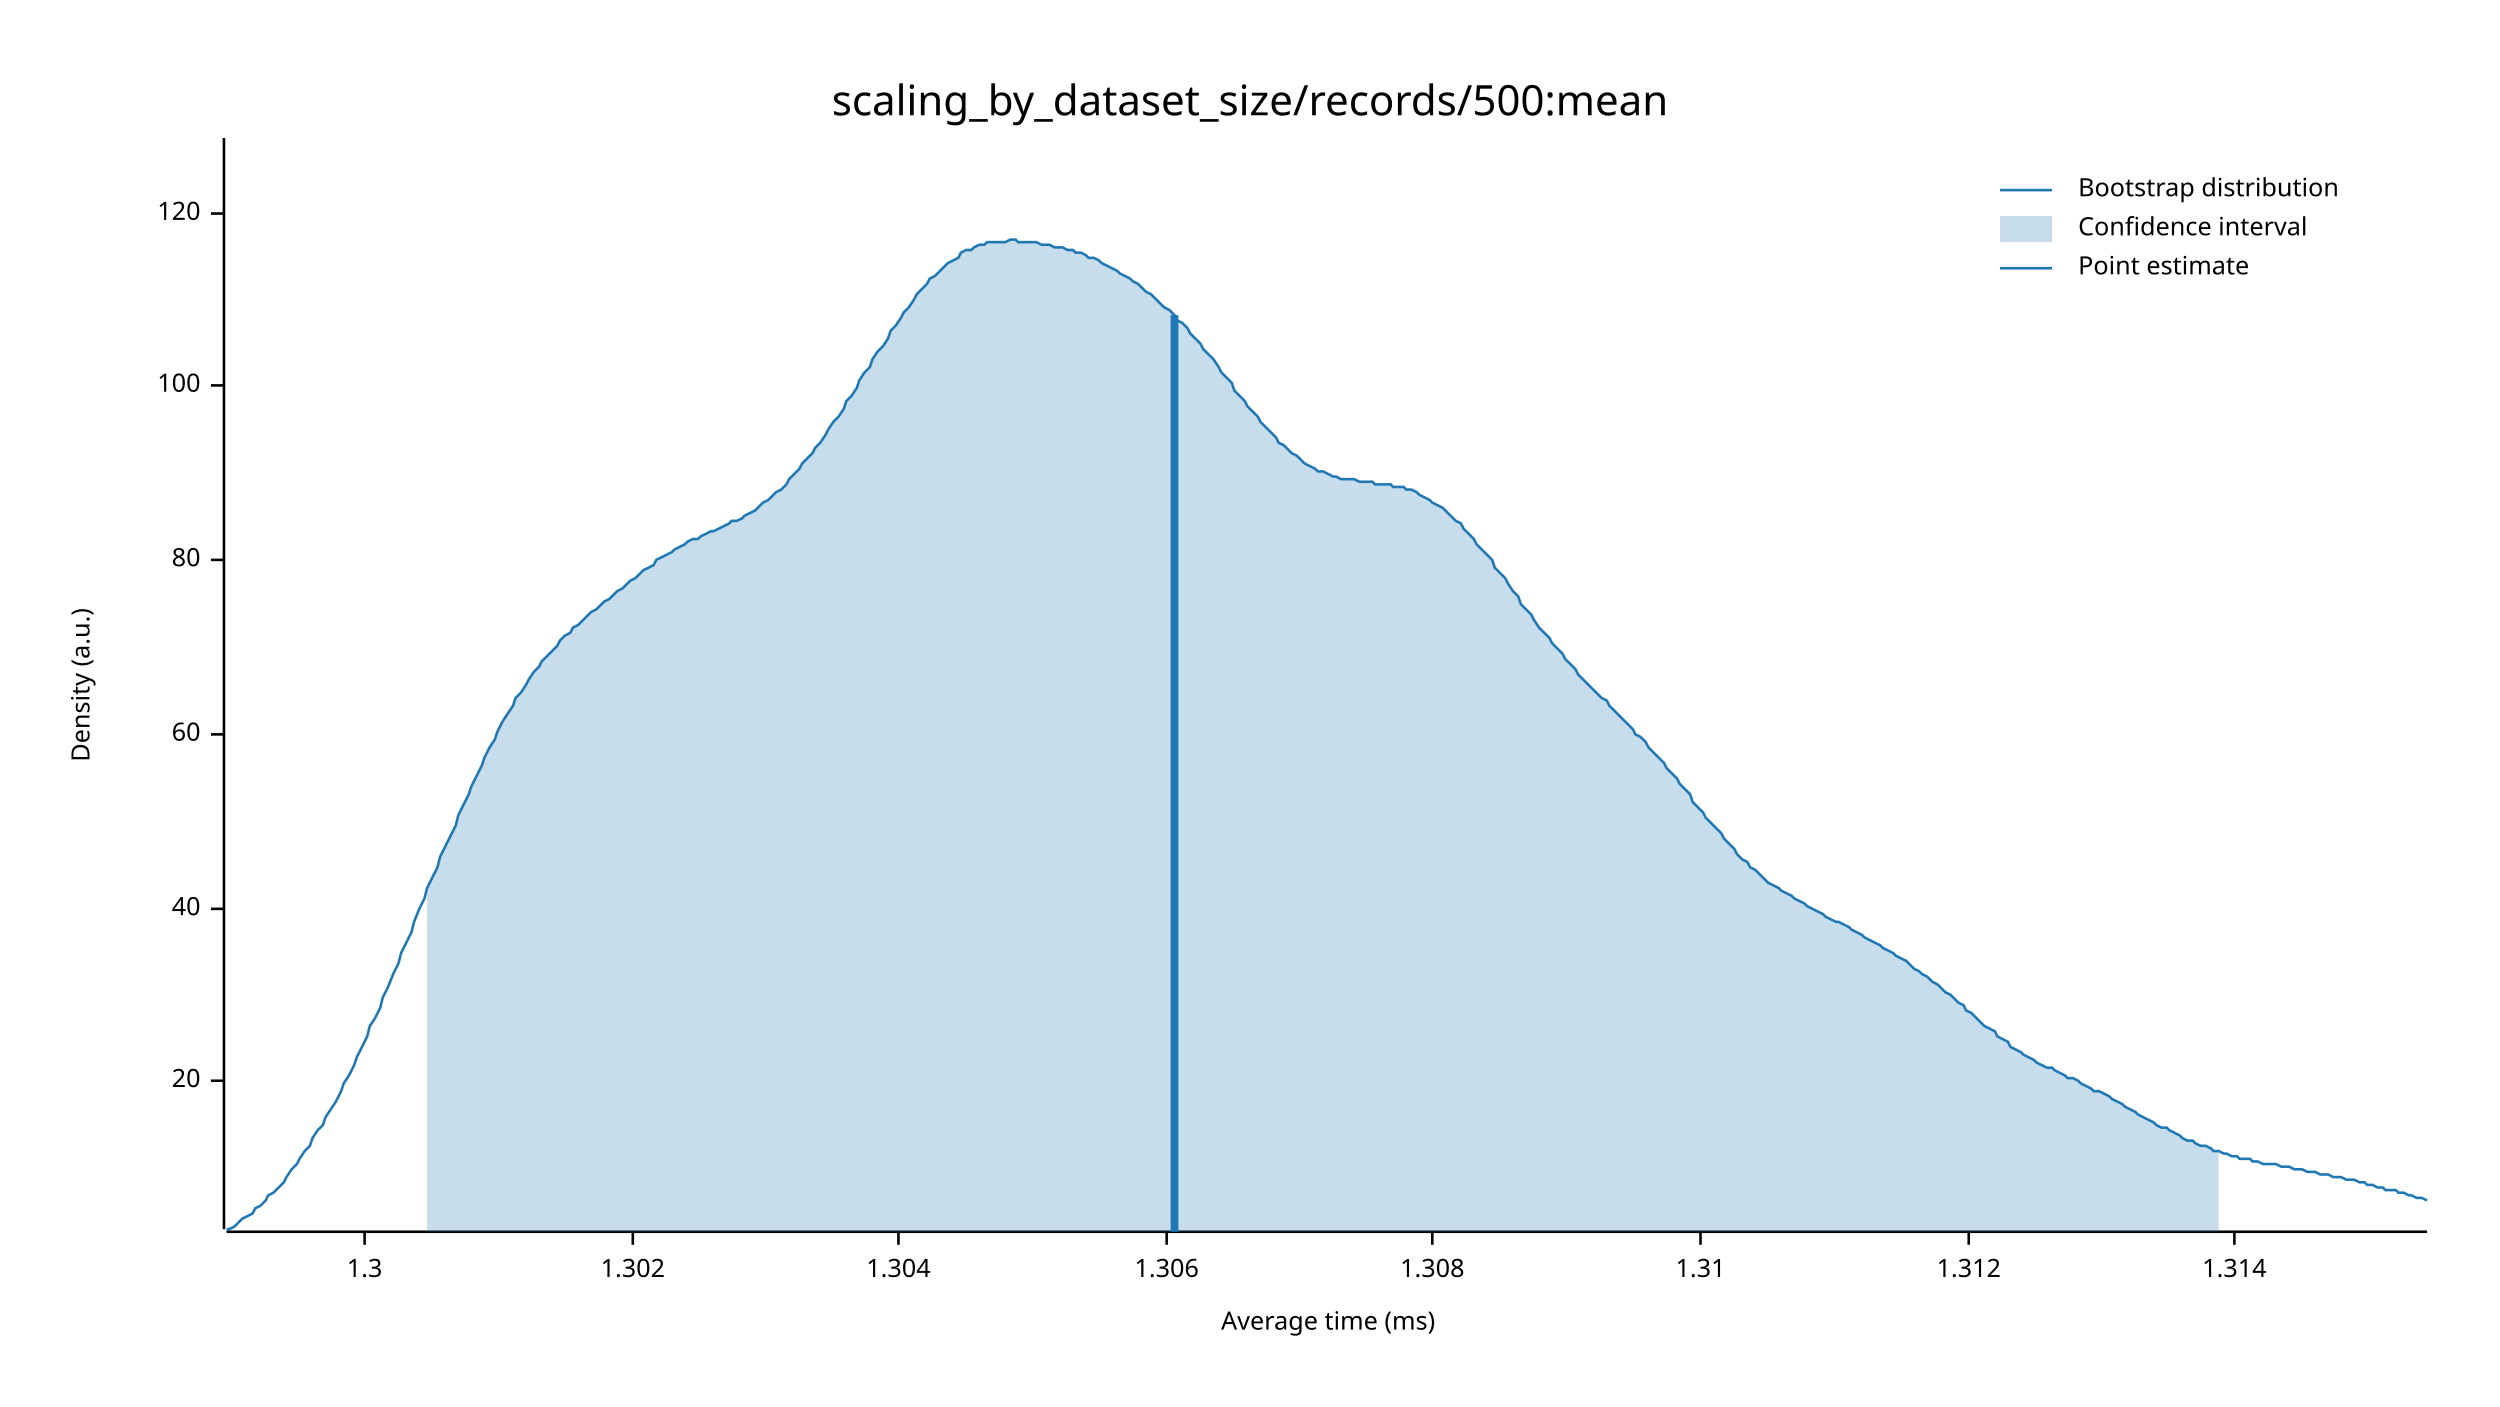
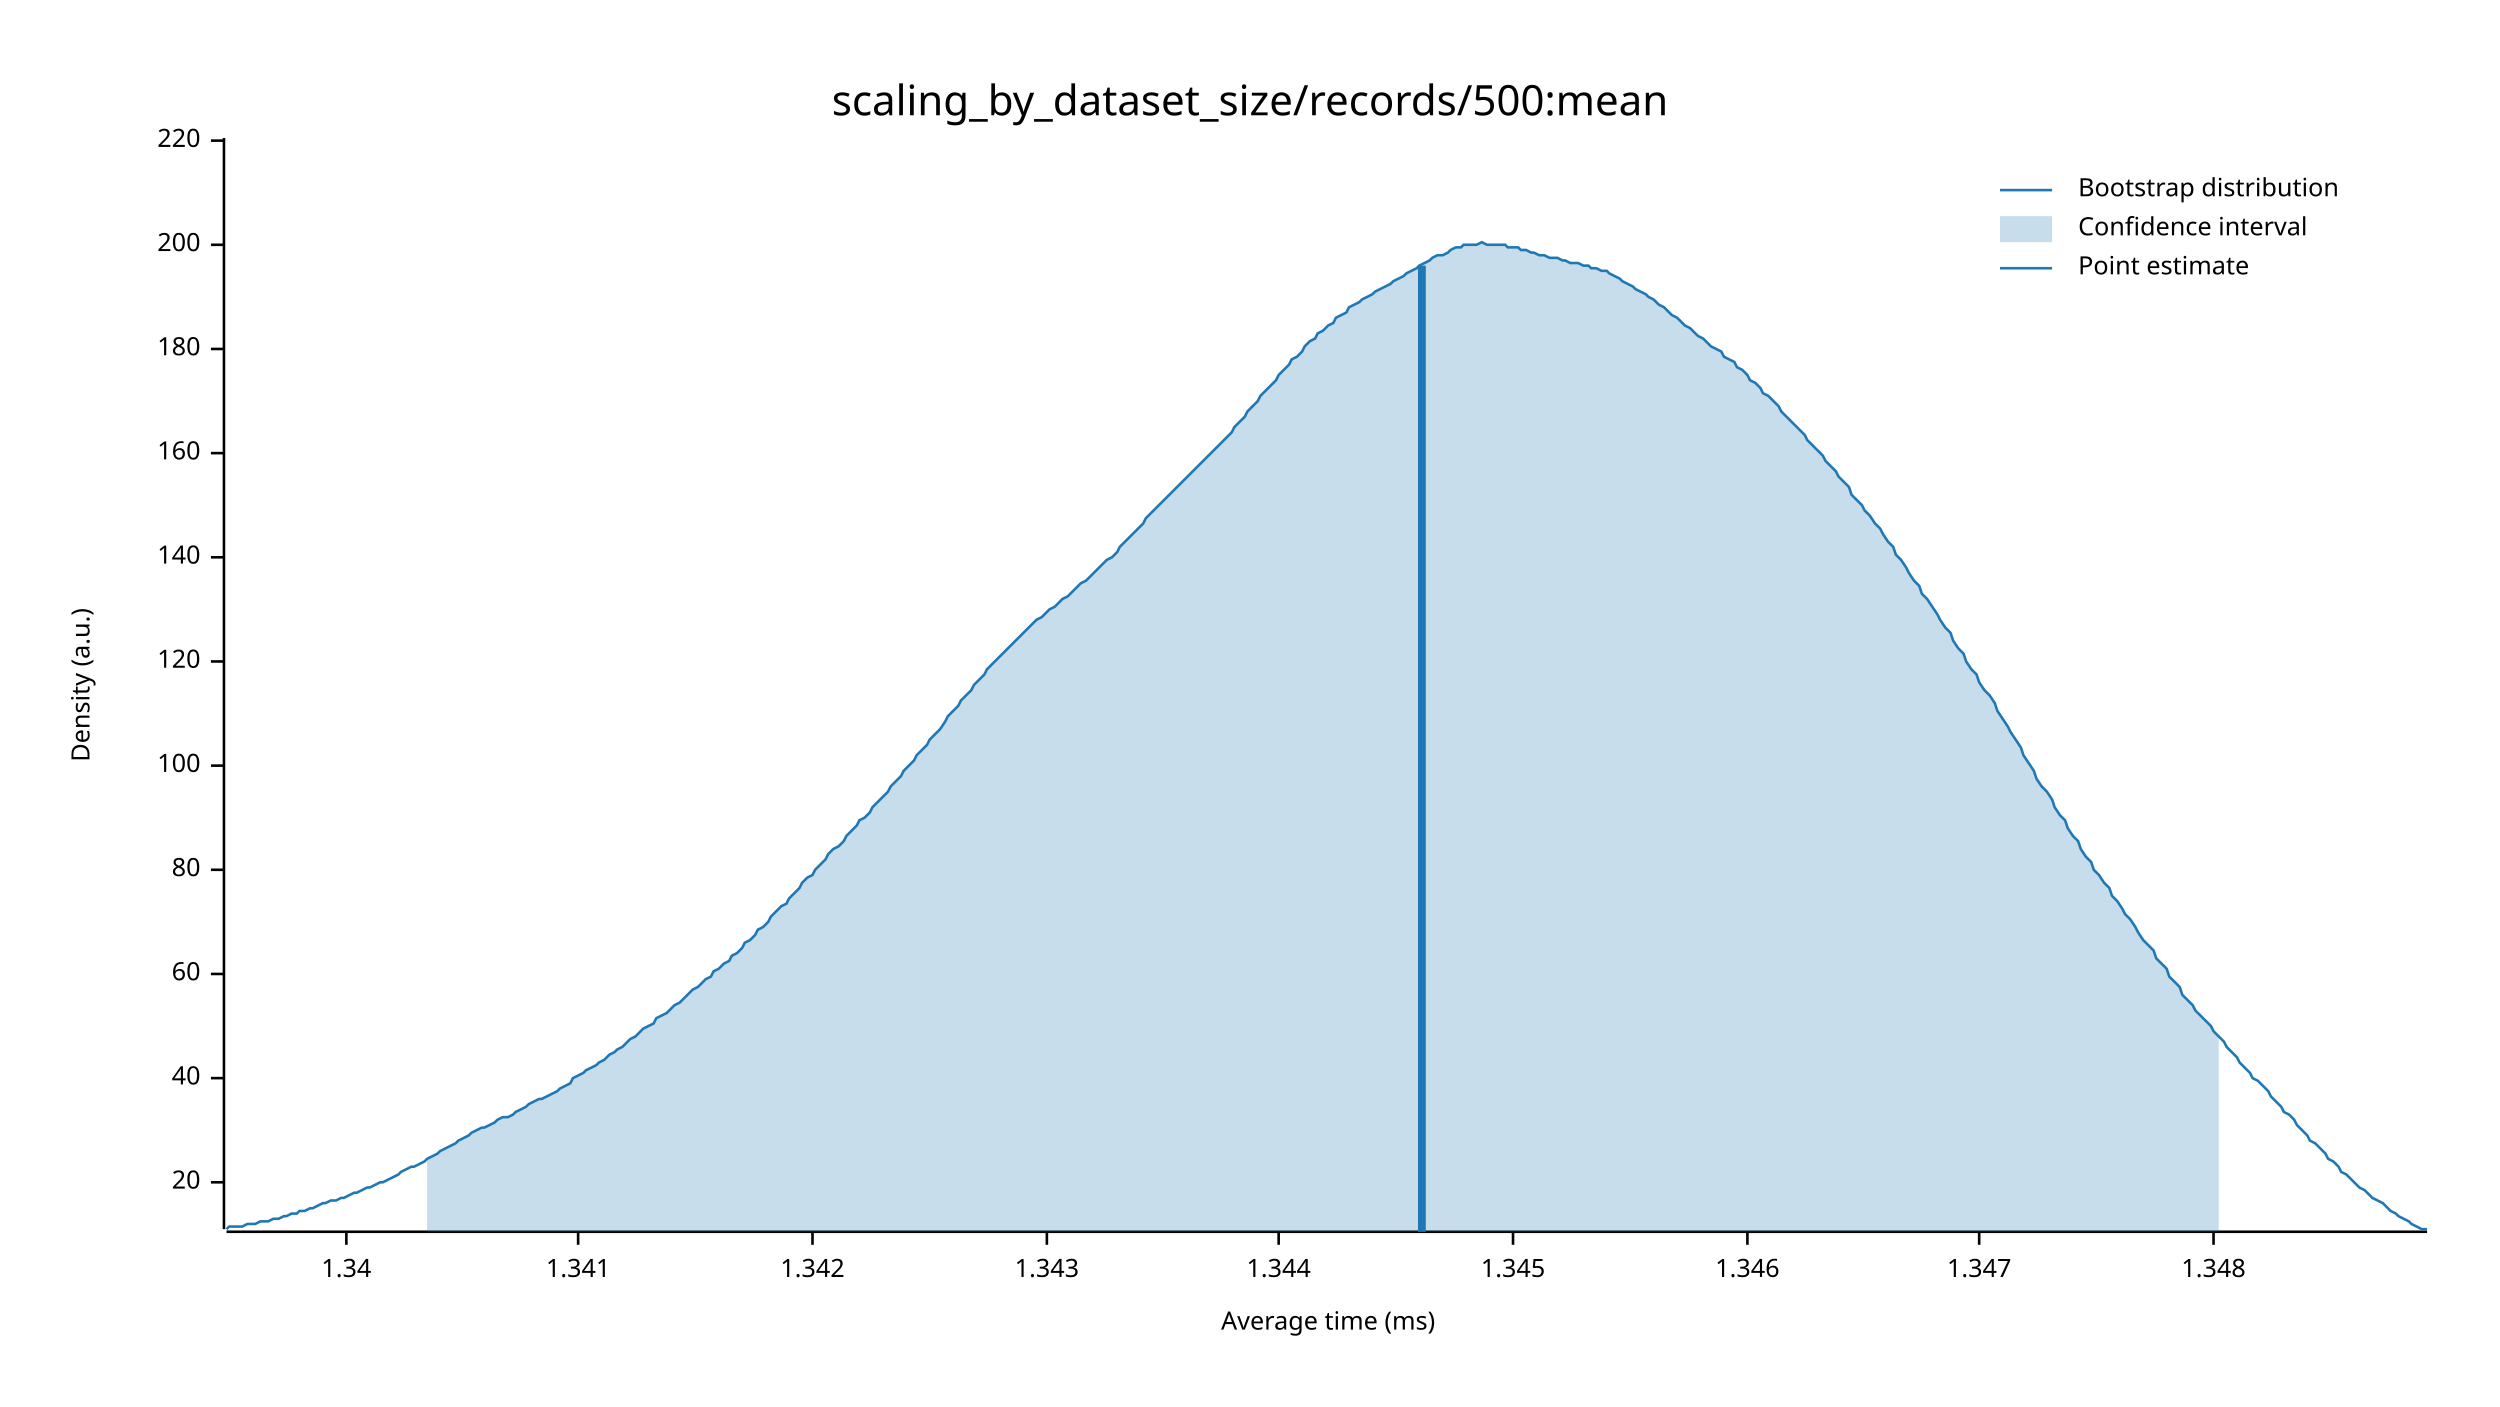
<svg xmlns="http://www.w3.org/2000/svg" width="960" height="540" viewBox="0 0 960 540">
  <text x="480" y="32" dy="0.76em" text-anchor="middle" font-family="sans-serif" font-size="16.129" opacity="1" fill="#000000">
scaling_by_dataset_size/records/500:mean
</text>
  <text x="27" y="263" dy="0.76em" text-anchor="middle" font-family="sans-serif" font-size="9.677" opacity="1" fill="#000000" transform="rotate(270, 27, 263)">
Density (a.u.)
</text>
  <text x="510" y="513" dy="-0.5ex" text-anchor="middle" font-family="sans-serif" font-size="9.677" opacity="1" fill="#000000">
Average time (ms)
</text>
  <polyline fill="none" opacity="1" stroke="#000000" stroke-width="1" points="86,53 86,472 " />
-   <text x="77" y="415" dy="0.5ex" text-anchor="end" font-family="sans-serif" font-size="9.677" opacity="1" fill="#000000">
+   <text x="77" y="454" dy="0.5ex" text-anchor="end" font-family="sans-serif" font-size="9.677" opacity="1" fill="#000000">
20
</text>
-   <polyline fill="none" opacity="1" stroke="#000000" stroke-width="1" points="81,415 86,415 " />
-   <text x="77" y="349" dy="0.5ex" text-anchor="end" font-family="sans-serif" font-size="9.677" opacity="1" fill="#000000">
+   <polyline fill="none" opacity="1" stroke="#000000" stroke-width="1" points="81,454 86,454 " />
+   <text x="77" y="414" dy="0.5ex" text-anchor="end" font-family="sans-serif" font-size="9.677" opacity="1" fill="#000000">
40
</text>
-   <polyline fill="none" opacity="1" stroke="#000000" stroke-width="1" points="81,349 86,349 " />
-   <text x="77" y="282" dy="0.5ex" text-anchor="end" font-family="sans-serif" font-size="9.677" opacity="1" fill="#000000">
+   <polyline fill="none" opacity="1" stroke="#000000" stroke-width="1" points="81,414 86,414 " />
+   <text x="77" y="374" dy="0.5ex" text-anchor="end" font-family="sans-serif" font-size="9.677" opacity="1" fill="#000000">
60
</text>
-   <polyline fill="none" opacity="1" stroke="#000000" stroke-width="1" points="81,282 86,282 " />
-   <text x="77" y="215" dy="0.5ex" text-anchor="end" font-family="sans-serif" font-size="9.677" opacity="1" fill="#000000">
+   <polyline fill="none" opacity="1" stroke="#000000" stroke-width="1" points="81,374 86,374 " />
+   <text x="77" y="334" dy="0.5ex" text-anchor="end" font-family="sans-serif" font-size="9.677" opacity="1" fill="#000000">
80
</text>
-   <polyline fill="none" opacity="1" stroke="#000000" stroke-width="1" points="81,215 86,215 " />
-   <text x="77" y="148" dy="0.5ex" text-anchor="end" font-family="sans-serif" font-size="9.677" opacity="1" fill="#000000">
+   <polyline fill="none" opacity="1" stroke="#000000" stroke-width="1" points="81,334 86,334 " />
+   <text x="77" y="294" dy="0.5ex" text-anchor="end" font-family="sans-serif" font-size="9.677" opacity="1" fill="#000000">
100
</text>
-   <polyline fill="none" opacity="1" stroke="#000000" stroke-width="1" points="81,148 86,148 " />
-   <text x="77" y="82" dy="0.5ex" text-anchor="end" font-family="sans-serif" font-size="9.677" opacity="1" fill="#000000">
+   <polyline fill="none" opacity="1" stroke="#000000" stroke-width="1" points="81,294 86,294 " />
+   <text x="77" y="254" dy="0.5ex" text-anchor="end" font-family="sans-serif" font-size="9.677" opacity="1" fill="#000000">
120
</text>
-   <polyline fill="none" opacity="1" stroke="#000000" stroke-width="1" points="81,82 86,82 " />
+   <polyline fill="none" opacity="1" stroke="#000000" stroke-width="1" points="81,254 86,254 " />
+   <text x="77" y="214" dy="0.5ex" text-anchor="end" font-family="sans-serif" font-size="9.677" opacity="1" fill="#000000">
+ 140
+ </text>
+   <polyline fill="none" opacity="1" stroke="#000000" stroke-width="1" points="81,214 86,214 " />
+   <text x="77" y="174" dy="0.5ex" text-anchor="end" font-family="sans-serif" font-size="9.677" opacity="1" fill="#000000">
+ 160
+ </text>
+   <polyline fill="none" opacity="1" stroke="#000000" stroke-width="1" points="81,174 86,174 " />
+   <text x="77" y="134" dy="0.5ex" text-anchor="end" font-family="sans-serif" font-size="9.677" opacity="1" fill="#000000">
+ 180
+ </text>
+   <polyline fill="none" opacity="1" stroke="#000000" stroke-width="1" points="81,134 86,134 " />
+   <text x="77" y="94" dy="0.5ex" text-anchor="end" font-family="sans-serif" font-size="9.677" opacity="1" fill="#000000">
+ 200
+ </text>
+   <polyline fill="none" opacity="1" stroke="#000000" stroke-width="1" points="81,94 86,94 " />
+   <text x="77" y="54" dy="0.5ex" text-anchor="end" font-family="sans-serif" font-size="9.677" opacity="1" fill="#000000">
+ 220
+ </text>
+   <polyline fill="none" opacity="1" stroke="#000000" stroke-width="1" points="81,54 86,54 " />
  <polyline fill="none" opacity="1" stroke="#000000" stroke-width="1" points="87,473 932,473 " />
-   <text x="140" y="483" dy="0.76em" text-anchor="middle" font-family="sans-serif" font-size="9.677" opacity="1" fill="#000000">
- 1.3
+   <text x="133" y="483" dy="0.76em" text-anchor="middle" font-family="sans-serif" font-size="9.677" opacity="1" fill="#000000">
+ 1.34
</text>
-   <polyline fill="none" opacity="1" stroke="#000000" stroke-width="1" points="140,473 140,478 " />
-   <text x="243" y="483" dy="0.76em" text-anchor="middle" font-family="sans-serif" font-size="9.677" opacity="1" fill="#000000">
- 1.302
+   <polyline fill="none" opacity="1" stroke="#000000" stroke-width="1" points="133,473 133,478 " />
+   <text x="222" y="483" dy="0.76em" text-anchor="middle" font-family="sans-serif" font-size="9.677" opacity="1" fill="#000000">
+ 1.341
</text>
-   <polyline fill="none" opacity="1" stroke="#000000" stroke-width="1" points="243,473 243,478 " />
-   <text x="345" y="483" dy="0.76em" text-anchor="middle" font-family="sans-serif" font-size="9.677" opacity="1" fill="#000000">
- 1.304
+   <polyline fill="none" opacity="1" stroke="#000000" stroke-width="1" points="222,473 222,478 " />
+   <text x="312" y="483" dy="0.76em" text-anchor="middle" font-family="sans-serif" font-size="9.677" opacity="1" fill="#000000">
+ 1.342
</text>
-   <polyline fill="none" opacity="1" stroke="#000000" stroke-width="1" points="345,473 345,478 " />
-   <text x="448" y="483" dy="0.76em" text-anchor="middle" font-family="sans-serif" font-size="9.677" opacity="1" fill="#000000">
- 1.306
+   <polyline fill="none" opacity="1" stroke="#000000" stroke-width="1" points="312,473 312,478 " />
+   <text x="402" y="483" dy="0.76em" text-anchor="middle" font-family="sans-serif" font-size="9.677" opacity="1" fill="#000000">
+ 1.343
</text>
-   <polyline fill="none" opacity="1" stroke="#000000" stroke-width="1" points="448,473 448,478 " />
-   <text x="550" y="483" dy="0.76em" text-anchor="middle" font-family="sans-serif" font-size="9.677" opacity="1" fill="#000000">
- 1.308
+   <polyline fill="none" opacity="1" stroke="#000000" stroke-width="1" points="402,473 402,478 " />
+   <text x="491" y="483" dy="0.76em" text-anchor="middle" font-family="sans-serif" font-size="9.677" opacity="1" fill="#000000">
+ 1.344
</text>
-   <polyline fill="none" opacity="1" stroke="#000000" stroke-width="1" points="550,473 550,478 " />
-   <text x="653" y="483" dy="0.76em" text-anchor="middle" font-family="sans-serif" font-size="9.677" opacity="1" fill="#000000">
- 1.31
+   <polyline fill="none" opacity="1" stroke="#000000" stroke-width="1" points="491,473 491,478 " />
+   <text x="581" y="483" dy="0.76em" text-anchor="middle" font-family="sans-serif" font-size="9.677" opacity="1" fill="#000000">
+ 1.345
</text>
-   <polyline fill="none" opacity="1" stroke="#000000" stroke-width="1" points="653,473 653,478 " />
-   <text x="756" y="483" dy="0.76em" text-anchor="middle" font-family="sans-serif" font-size="9.677" opacity="1" fill="#000000">
- 1.312
+   <polyline fill="none" opacity="1" stroke="#000000" stroke-width="1" points="581,473 581,478 " />
+   <text x="671" y="483" dy="0.76em" text-anchor="middle" font-family="sans-serif" font-size="9.677" opacity="1" fill="#000000">
+ 1.346
</text>
-   <polyline fill="none" opacity="1" stroke="#000000" stroke-width="1" points="756,473 756,478 " />
-   <text x="858" y="483" dy="0.76em" text-anchor="middle" font-family="sans-serif" font-size="9.677" opacity="1" fill="#000000">
- 1.314
+   <polyline fill="none" opacity="1" stroke="#000000" stroke-width="1" points="671,473 671,478 " />
+   <text x="760" y="483" dy="0.76em" text-anchor="middle" font-family="sans-serif" font-size="9.677" opacity="1" fill="#000000">
+ 1.347
</text>
-   <polyline fill="none" opacity="1" stroke="#000000" stroke-width="1" points="858,473 858,478 " />
-   <polyline fill="none" opacity="1" stroke="#1F78B4" stroke-width="1" points="87,472 88,472 90,471 92,469 93,468 95,467 97,466 98,464 100,463 102,461 103,459 105,458 107,456 109,454 110,452 112,449 114,447 115,445 117,442 119,440 120,437 122,434 124,432 125,429 127,426 129,423 131,419 132,416 134,413 136,409 137,406 139,402 141,398 142,394 144,391 146,387 147,383 149,379 151,374 153,370 154,366 156,362 158,358 159,354 161,349 163,345 164,341 166,337 168,333 169,329 171,325 173,321 175,317 176,313 178,309 180,305 181,302 183,298 185,294 186,291 188,287 190,284 191,281 193,277 195,274 197,271 198,268 200,266 202,263 203,261 205,258 207,256 208,254 210,252 212,250 214,248 215,246 217,244 219,243 220,241 222,240 224,238 225,237 227,235 229,234 230,233 232,231 234,230 236,228 237,227 239,226 241,224 242,223 244,222 246,220 247,219 249,218 251,217 252,215 254,214 256,213 258,212 259,211 261,210 263,209 264,208 266,207 268,207 269,206 271,205 273,204 274,204 276,203 278,202 280,201 281,200 283,200 285,199 286,198 288,197 290,196 291,195 293,193 295,192 296,191 298,189 300,188 302,186 303,184 305,182 307,180 308,178 310,176 312,174 313,172 315,170 317,167 318,165 320,162 322,160 324,157 325,154 327,152 329,149 330,146 332,143 334,141 335,138 337,135 339,133 341,130 342,127 344,125 346,122 347,120 349,118 351,115 352,113 354,111 356,109 357,107 359,106 361,104 363,102 364,101 366,100 368,99 369,97 371,96 373,96 374,95 376,94 378,94 379,93 381,93 383,93 385,93 386,93 388,92 390,92 391,93 393,93 395,93 396,93 398,93 400,94 401,94 403,94 405,95 407,95 408,95 410,96 412,96 413,97 415,97 417,98 418,99 420,99 422,100 423,101 425,102 427,103 429,104 430,105 432,106 434,107 435,108 437,109 439,111 440,112 442,113 444,115 445,116 447,118 449,119 451,121 452,123 454,124 456,126 457,128 459,130 461,132 462,134 464,136 466,138 468,141 469,143 471,145 473,147 474,150 476,152 478,154 479,156 481,158 483,160 484,162 486,164 488,166 490,168 491,170 493,171 495,173 496,174 498,175 500,177 501,178 503,179 505,180 506,181 508,181 510,182 512,183 513,183 515,184 517,184 518,184 520,184 522,185 523,185 525,185 527,185 528,186 530,186 532,186 534,186 535,187 537,187 539,187 540,188 542,188 544,189 545,190 547,191 549,192 550,193 552,194 554,195 556,197 557,198 559,200 561,201 562,203 564,205 566,207 567,209 569,211 571,213 573,215 574,218 576,220 578,222 579,224 581,227 583,229 584,232 586,234 588,236 589,238 591,241 593,243 595,245 596,247 598,249 600,251 601,253 603,255 605,257 606,259 608,261 610,263 611,264 613,266 615,268 617,269 618,271 620,273 622,275 623,276 625,278 627,280 628,282 630,283 632,285 633,287 635,289 637,291 639,293 640,295 642,297 644,299 645,301 647,303 649,305 650,308 652,310 654,312 655,314 657,316 659,318 661,320 662,322 664,324 666,326 667,328 669,330 671,331 672,333 674,334 676,336 677,337 679,339 681,340 683,341 684,342 686,343 688,344 689,345 691,346 693,347 694,348 696,349 698,350 700,351 701,352 703,353 705,354 706,354 708,355 710,356 711,357 713,358 715,359 716,360 718,361 720,362 722,363 723,364 725,365 727,366 728,367 730,368 732,369 733,370 735,372 737,373 738,374 740,375 742,377 744,378 745,379 747,381 749,382 750,383 752,385 754,386 755,388 757,389 759,391 760,392 762,394 764,395 766,396 767,398 769,399 771,400 772,402 774,403 776,404 777,405 779,406 781,407 782,408 784,409 786,410 788,410 789,411 791,412 793,413 794,414 796,414 798,415 799,416 801,417 803,418 804,419 806,419 808,420 810,421 811,422 813,423 815,424 816,425 818,426 820,427 821,428 823,429 825,430 827,431 828,432 830,433 832,433 833,434 835,435 837,436 838,437 840,438 842,438 843,439 845,440 847,440 849,441 850,442 852,442 854,443 855,443 857,444 859,444 860,445 862,445 864,445 865,446 867,446 869,447 871,447 872,447 874,447 876,448 877,448 879,448 881,449 882,449 884,449 886,450 887,450 889,450 891,451 893,451 894,451 896,452 898,452 899,452 901,453 903,453 904,453 906,454 908,454 909,455 911,455 913,456 915,456 916,457 918,457 920,457 921,458 923,458 925,459 926,459 928,460 930,460 932,461 " />
-   <polygon opacity="0.25" fill="#1F78B4" points="164,341 166,337 168,333 169,329 171,325 173,321 175,317 176,313 178,309 180,305 181,302 183,298 185,294 186,291 188,287 190,284 191,281 193,277 195,274 197,271 198,268 200,266 202,263 203,261 205,258 207,256 208,254 210,252 212,250 214,248 215,246 217,244 219,243 220,241 222,240 224,238 225,237 227,235 229,234 230,233 232,231 234,230 236,228 237,227 239,226 241,224 242,223 244,222 246,220 247,219 249,218 251,217 252,215 254,214 256,213 258,212 259,211 261,210 263,209 264,208 266,207 268,207 269,206 271,205 273,204 274,204 276,203 278,202 280,201 281,200 283,200 285,199 286,198 288,197 290,196 291,195 293,193 295,192 296,191 298,189 300,188 302,186 303,184 305,182 307,180 308,178 310,176 312,174 313,172 315,170 317,167 318,165 320,162 322,160 324,157 325,154 327,152 329,149 330,146 332,143 334,141 335,138 337,135 339,133 341,130 342,127 344,125 346,122 347,120 349,118 351,115 352,113 354,111 356,109 357,107 359,106 361,104 363,102 364,101 366,100 368,99 369,97 371,96 373,96 374,95 376,94 378,94 379,93 381,93 383,93 385,93 386,93 388,92 390,92 391,93 393,93 395,93 396,93 398,93 400,94 401,94 403,94 405,95 407,95 408,95 410,96 412,96 413,97 415,97 417,98 418,99 420,99 422,100 423,101 425,102 427,103 429,104 430,105 432,106 434,107 435,108 437,109 439,111 440,112 442,113 444,115 445,116 447,118 449,119 451,121 452,123 454,124 456,126 457,128 459,130 461,132 462,134 464,136 466,138 468,141 469,143 471,145 473,147 474,150 476,152 478,154 479,156 481,158 483,160 484,162 486,164 488,166 490,168 491,170 493,171 495,173 496,174 498,175 500,177 501,178 503,179 505,180 506,181 508,181 510,182 512,183 513,183 515,184 517,184 518,184 520,184 522,185 523,185 525,185 527,185 528,186 530,186 532,186 534,186 535,187 537,187 539,187 540,188 542,188 544,189 545,190 547,191 549,192 550,193 552,194 554,195 556,197 557,198 559,200 561,201 562,203 564,205 566,207 567,209 569,211 571,213 573,215 574,218 576,220 578,222 579,224 581,227 583,229 584,232 586,234 588,236 589,238 591,241 593,243 595,245 596,247 598,249 600,251 601,253 603,255 605,257 606,259 608,261 610,263 611,264 613,266 615,268 617,269 618,271 620,273 622,275 623,276 625,278 627,280 628,282 630,283 632,285 633,287 635,289 637,291 639,293 640,295 642,297 644,299 645,301 647,303 649,305 650,308 652,310 654,312 655,314 657,316 659,318 661,320 662,322 664,324 666,326 667,328 669,330 671,331 672,333 674,334 676,336 677,337 679,339 681,340 683,341 684,342 686,343 688,344 689,345 691,346 693,347 694,348 696,349 698,350 700,351 701,352 703,353 705,354 706,354 708,355 710,356 711,357 713,358 715,359 716,360 718,361 720,362 722,363 723,364 725,365 727,366 728,367 730,368 732,369 733,370 735,372 737,373 738,374 740,375 742,377 744,378 745,379 747,381 749,382 750,383 752,385 754,386 755,388 757,389 759,391 760,392 762,394 764,395 766,396 767,398 769,399 771,400 772,402 774,403 776,404 777,405 779,406 781,407 782,408 784,409 786,410 788,410 789,411 791,412 793,413 794,414 796,414 798,415 799,416 801,417 803,418 804,419 806,419 808,420 810,421 811,422 813,423 815,424 816,425 818,426 820,427 821,428 823,429 825,430 827,431 828,432 830,433 832,433 833,434 835,435 837,436 838,437 840,438 842,438 843,439 845,440 847,440 849,441 850,442 852,442 852,473 164,473 " />
-   <polyline fill="none" opacity="1" stroke="#1F78B4" stroke-width="3" points="451,473 451,121 " />
+   <polyline fill="none" opacity="1" stroke="#000000" stroke-width="1" points="760,473 760,478 " />
+   <text x="850" y="483" dy="0.76em" text-anchor="middle" font-family="sans-serif" font-size="9.677" opacity="1" fill="#000000">
+ 1.348
+ </text>
+   <polyline fill="none" opacity="1" stroke="#000000" stroke-width="1" points="850,473 850,478 " />
+   <polyline fill="none" opacity="1" stroke="#1F78B4" stroke-width="1" points="87,472 88,471 90,471 92,471 93,471 95,470 97,470 98,470 100,469 102,469 103,469 105,468 107,468 109,467 110,467 112,466 114,466 115,465 117,465 119,464 120,464 122,463 124,462 125,462 127,461 129,461 131,460 132,460 134,459 136,458 137,458 139,457 141,456 142,456 144,455 146,454 147,454 149,453 151,452 153,451 154,450 156,449 158,448 159,448 161,447 163,446 164,445 166,444 168,443 169,442 171,441 173,440 175,439 176,438 178,437 180,436 181,435 183,434 185,433 186,433 188,432 190,431 191,430 193,429 195,429 197,428 198,427 200,426 202,425 203,424 205,423 207,422 208,422 210,421 212,420 214,419 215,418 217,417 219,416 220,414 222,413 224,412 225,411 227,410 229,409 230,408 232,407 234,405 236,404 237,403 239,402 241,400 242,399 244,398 246,396 247,395 249,394 251,393 252,391 254,390 256,389 258,387 259,386 261,385 263,383 264,382 266,380 268,379 269,378 271,376 273,375 274,373 276,372 278,370 280,369 281,367 283,366 285,364 286,362 288,361 290,359 291,357 293,356 295,354 296,352 298,350 300,348 302,347 303,345 305,343 307,341 308,339 310,337 312,336 313,334 315,332 317,330 318,328 320,326 322,325 324,323 325,321 327,319 329,317 330,315 332,314 334,312 335,310 337,308 339,306 341,304 342,302 344,300 346,298 347,296 349,294 351,292 352,290 354,288 356,286 357,284 359,282 361,280 363,277 364,275 366,273 368,271 369,269 371,267 373,265 374,263 376,261 378,259 379,257 381,255 383,253 385,251 386,250 388,248 390,246 391,245 393,243 395,241 396,240 398,238 400,237 401,236 403,234 405,233 407,231 408,230 410,229 412,227 413,226 415,224 417,223 418,222 420,220 422,218 423,217 425,215 427,214 429,212 430,210 432,208 434,206 435,205 437,203 439,201 440,199 442,197 444,195 445,194 447,192 449,190 451,188 452,187 454,185 456,183 457,182 459,180 461,178 462,177 464,175 466,173 468,171 469,170 471,168 473,166 474,164 476,162 478,160 479,158 481,156 483,154 484,152 486,150 488,148 490,146 491,144 493,142 495,140 496,138 498,137 500,135 501,133 503,131 505,130 506,128 508,127 510,125 512,124 513,122 515,121 517,120 518,118 520,117 522,116 523,115 525,114 527,113 528,112 530,111 532,110 534,109 535,108 537,107 539,106 540,105 542,104 544,103 545,102 547,101 549,100 550,99 552,98 554,98 556,97 557,96 559,95 561,95 562,94 564,94 566,94 567,94 569,93 571,94 573,94 574,94 576,94 578,94 579,95 581,95 583,95 584,96 586,96 588,97 589,97 591,98 593,98 595,99 596,99 598,99 600,100 601,100 603,101 605,101 606,101 608,102 610,102 611,103 613,103 615,104 617,104 618,105 620,106 622,107 623,108 625,109 627,110 628,111 630,112 632,113 633,114 635,115 637,117 639,118 640,119 642,121 644,122 645,123 647,125 649,126 650,127 652,129 654,130 655,131 657,133 659,134 661,135 662,137 664,138 666,139 667,141 669,142 671,144 672,146 674,147 676,149 677,151 679,152 681,154 683,156 684,158 686,160 688,162 689,163 691,165 693,167 694,169 696,171 698,173 700,175 701,177 703,179 705,181 706,183 708,185 710,187 711,190 713,192 715,194 716,196 718,198 720,201 722,203 723,205 725,208 727,210 728,213 730,215 732,218 733,220 735,223 737,225 738,228 740,230 742,233 744,236 745,238 747,241 749,243 750,246 752,249 754,251 755,254 757,257 759,259 760,262 762,265 764,267 766,270 767,273 769,276 771,279 772,281 774,284 776,287 777,290 779,293 781,296 782,299 784,302 786,304 788,307 789,310 791,313 793,315 794,318 796,321 798,323 799,326 801,329 803,331 804,334 806,336 808,339 810,341 811,344 813,346 815,349 816,351 818,353 820,356 821,358 823,361 825,363 827,365 828,368 830,370 832,372 833,375 835,377 837,379 838,382 840,384 842,386 843,388 845,390 847,392 849,394 850,396 852,398 854,400 855,402 857,404 859,406 860,408 862,410 864,412 865,414 867,415 869,417 871,419 872,421 874,423 876,425 877,427 879,428 881,430 882,432 884,434 886,436 887,438 889,439 891,441 893,443 894,445 896,446 898,448 899,450 901,451 903,453 904,454 906,456 908,457 909,458 911,460 913,461 915,462 916,463 918,465 920,466 921,467 923,468 925,469 926,470 928,471 930,472 932,472 " />
+   <polygon opacity="0.25" fill="#1F78B4" points="164,445 166,444 168,443 169,442 171,441 173,440 175,439 176,438 178,437 180,436 181,435 183,434 185,433 186,433 188,432 190,431 191,430 193,429 195,429 197,428 198,427 200,426 202,425 203,424 205,423 207,422 208,422 210,421 212,420 214,419 215,418 217,417 219,416 220,414 222,413 224,412 225,411 227,410 229,409 230,408 232,407 234,405 236,404 237,403 239,402 241,400 242,399 244,398 246,396 247,395 249,394 251,393 252,391 254,390 256,389 258,387 259,386 261,385 263,383 264,382 266,380 268,379 269,378 271,376 273,375 274,373 276,372 278,370 280,369 281,367 283,366 285,364 286,362 288,361 290,359 291,357 293,356 295,354 296,352 298,350 300,348 302,347 303,345 305,343 307,341 308,339 310,337 312,336 313,334 315,332 317,330 318,328 320,326 322,325 324,323 325,321 327,319 329,317 330,315 332,314 334,312 335,310 337,308 339,306 341,304 342,302 344,300 346,298 347,296 349,294 351,292 352,290 354,288 356,286 357,284 359,282 361,280 363,277 364,275 366,273 368,271 369,269 371,267 373,265 374,263 376,261 378,259 379,257 381,255 383,253 385,251 386,250 388,248 390,246 391,245 393,243 395,241 396,240 398,238 400,237 401,236 403,234 405,233 407,231 408,230 410,229 412,227 413,226 415,224 417,223 418,222 420,220 422,218 423,217 425,215 427,214 429,212 430,210 432,208 434,206 435,205 437,203 439,201 440,199 442,197 444,195 445,194 447,192 449,190 451,188 452,187 454,185 456,183 457,182 459,180 461,178 462,177 464,175 466,173 468,171 469,170 471,168 473,166 474,164 476,162 478,160 479,158 481,156 483,154 484,152 486,150 488,148 490,146 491,144 493,142 495,140 496,138 498,137 500,135 501,133 503,131 505,130 506,128 508,127 510,125 512,124 513,122 515,121 517,120 518,118 520,117 522,116 523,115 525,114 527,113 528,112 530,111 532,110 534,109 535,108 537,107 539,106 540,105 542,104 544,103 545,102 547,101 549,100 550,99 552,98 554,98 556,97 557,96 559,95 561,95 562,94 564,94 566,94 567,94 569,93 571,94 573,94 574,94 576,94 578,94 579,95 581,95 583,95 584,96 586,96 588,97 589,97 591,98 593,98 595,99 596,99 598,99 600,100 601,100 603,101 605,101 606,101 608,102 610,102 611,103 613,103 615,104 617,104 618,105 620,106 622,107 623,108 625,109 627,110 628,111 630,112 632,113 633,114 635,115 637,117 639,118 640,119 642,121 644,122 645,123 647,125 649,126 650,127 652,129 654,130 655,131 657,133 659,134 661,135 662,137 664,138 666,139 667,141 669,142 671,144 672,146 674,147 676,149 677,151 679,152 681,154 683,156 684,158 686,160 688,162 689,163 691,165 693,167 694,169 696,171 698,173 700,175 701,177 703,179 705,181 706,183 708,185 710,187 711,190 713,192 715,194 716,196 718,198 720,201 722,203 723,205 725,208 727,210 728,213 730,215 732,218 733,220 735,223 737,225 738,228 740,230 742,233 744,236 745,238 747,241 749,243 750,246 752,249 754,251 755,254 757,257 759,259 760,262 762,265 764,267 766,270 767,273 769,276 771,279 772,281 774,284 776,287 777,290 779,293 781,296 782,299 784,302 786,304 788,307 789,310 791,313 793,315 794,318 796,321 798,323 799,326 801,329 803,331 804,334 806,336 808,339 810,341 811,344 813,346 815,349 816,351 818,353 820,356 821,358 823,361 825,363 827,365 828,368 830,370 832,372 833,375 835,377 837,379 838,382 840,384 842,386 843,388 845,390 847,392 849,394 850,396 852,398 852,473 164,473 " />
+   <polyline fill="none" opacity="1" stroke="#1F78B4" stroke-width="3" points="546,473 546,102 " />
  <text x="798" y="68" dy="0.76em" text-anchor="start" font-family="sans-serif" font-size="9.677" opacity="1" fill="#000000">
Bootstrap distribution
</text>
  <text x="798" y="83" dy="0.76em" text-anchor="start" font-family="sans-serif" font-size="9.677" opacity="1" fill="#000000">
Confidence interval
</text>
  <text x="798" y="98" dy="0.76em" text-anchor="start" font-family="sans-serif" font-size="9.677" opacity="1" fill="#000000">
Point estimate
</text>
  <polyline fill="none" opacity="1" stroke="#1F78B4" stroke-width="1" points="768,73 788,73 " />
  <rect x="768" y="83" width="20" height="10" opacity="0.25" fill="#1F78B4" stroke="none" />
  <polyline fill="none" opacity="1" stroke="#1F78B4" stroke-width="1" points="768,103 788,103 " />
</svg>
